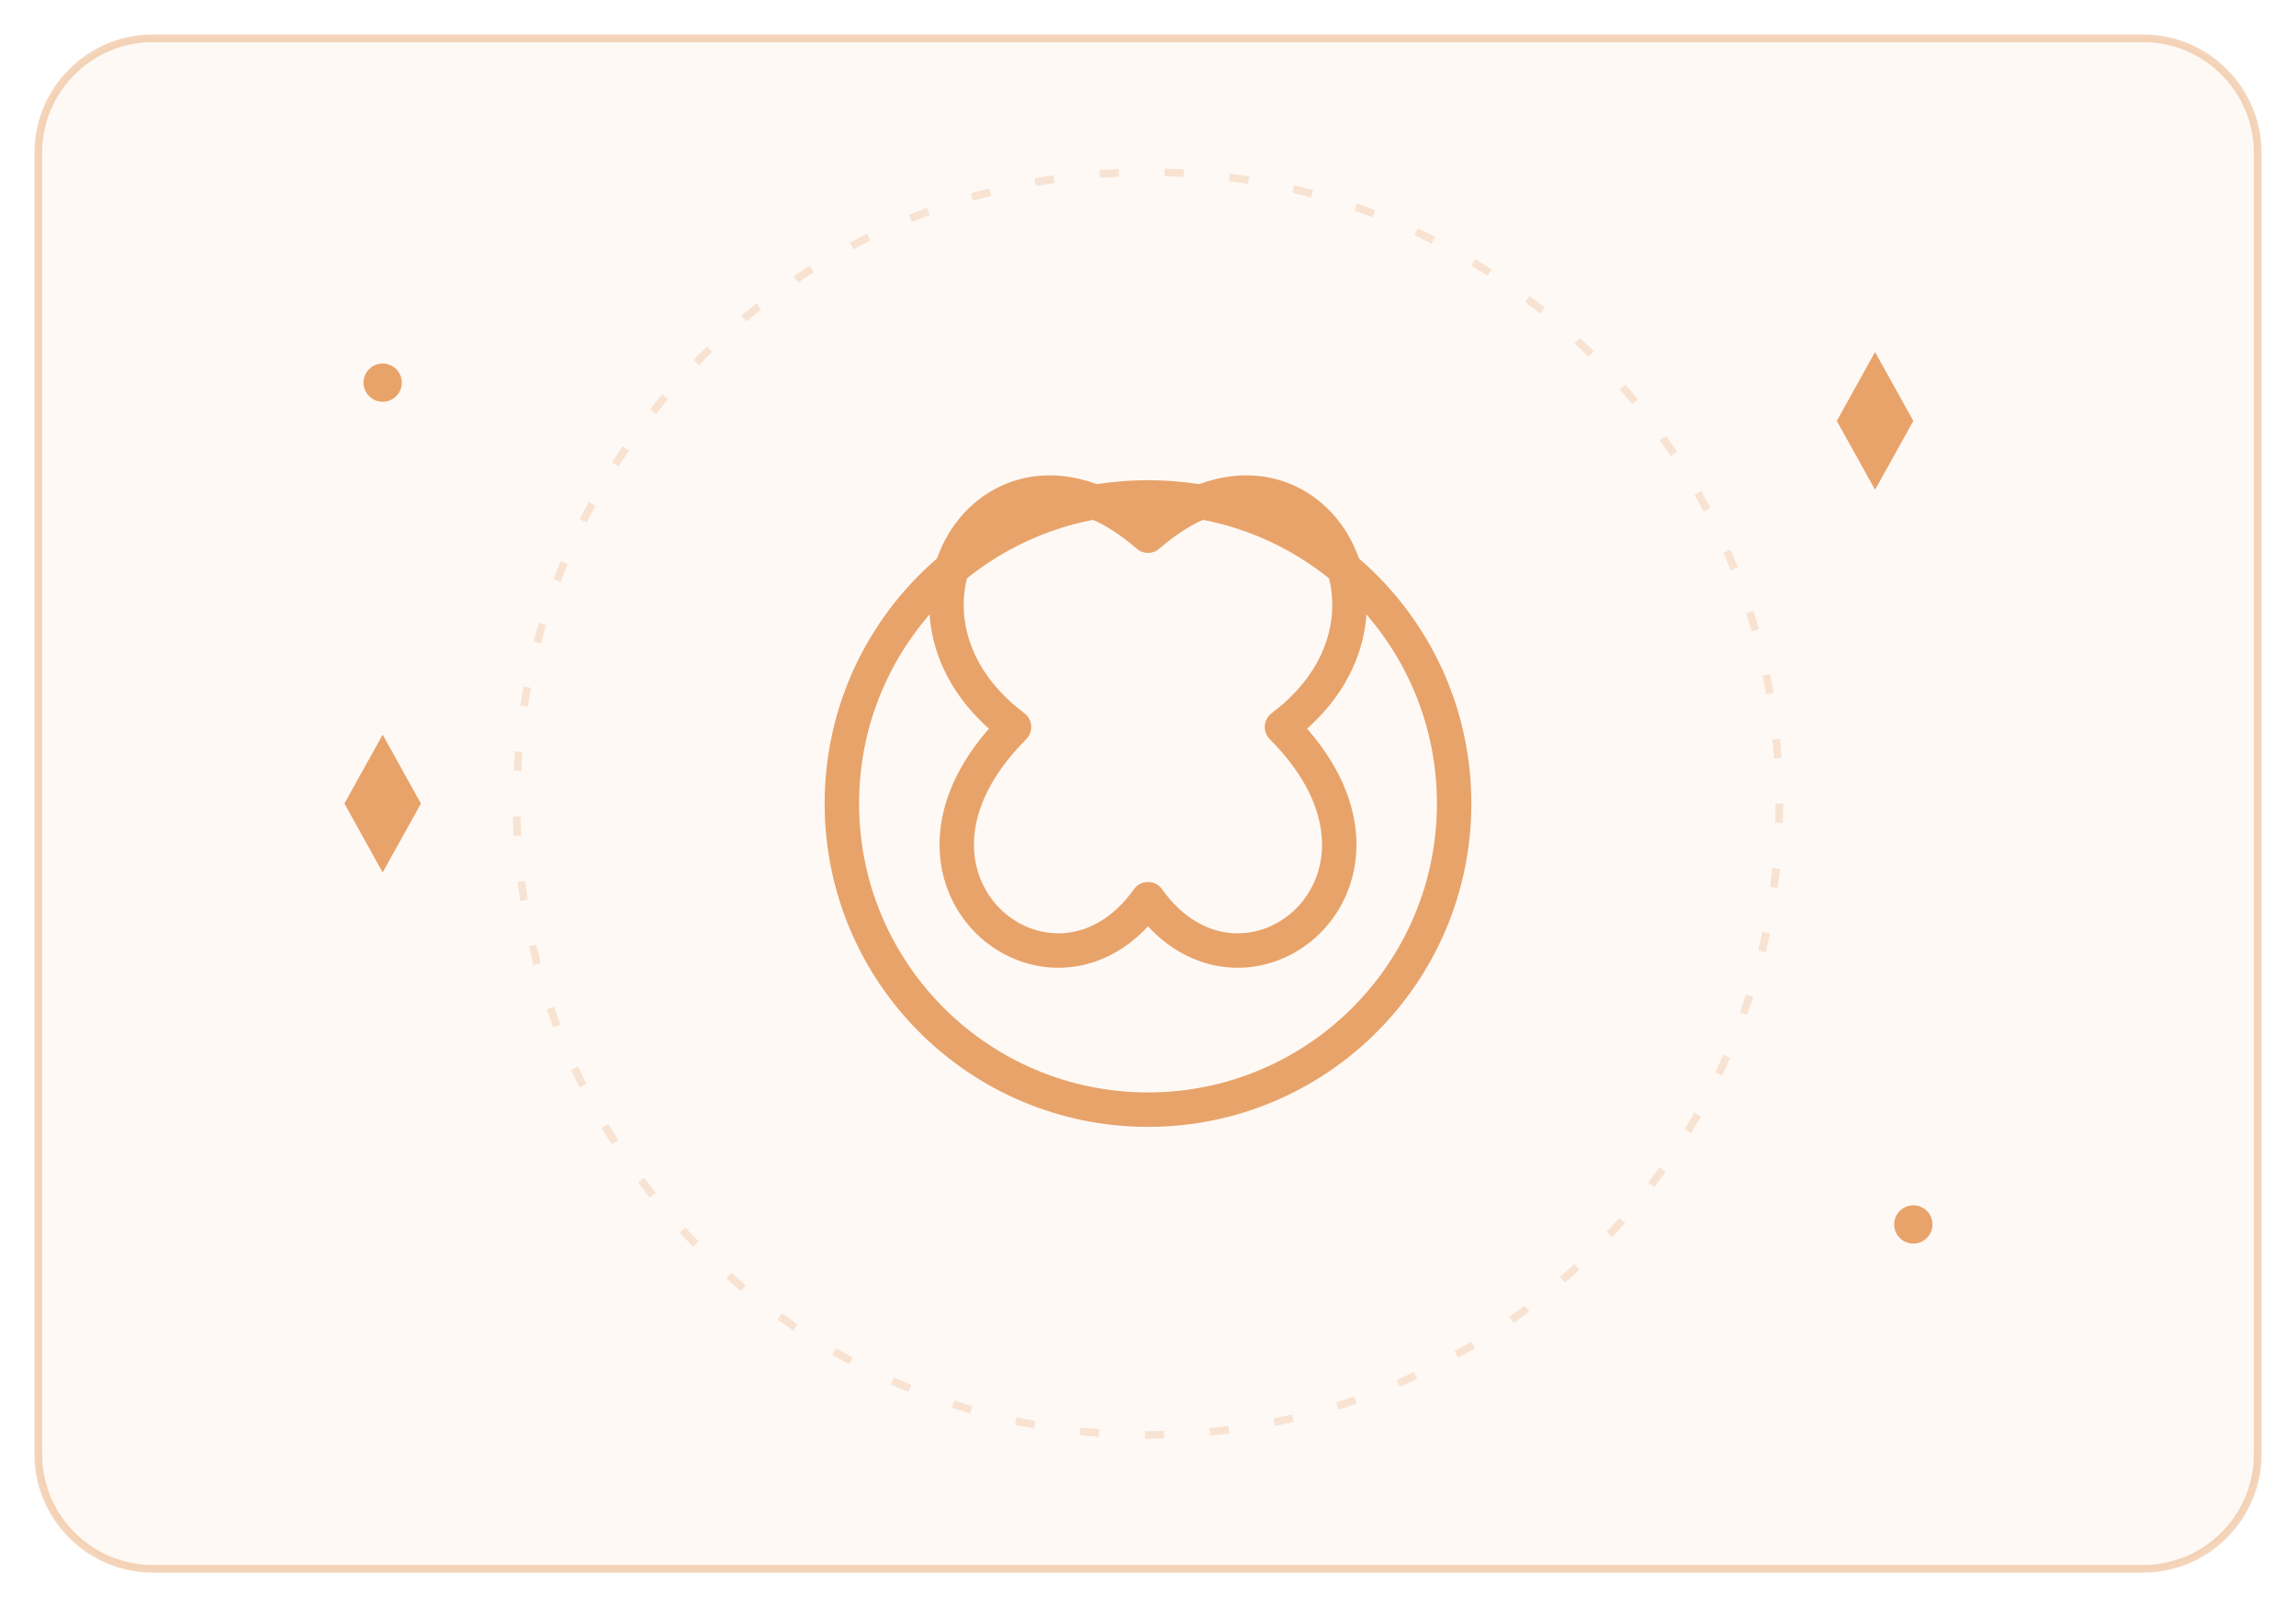
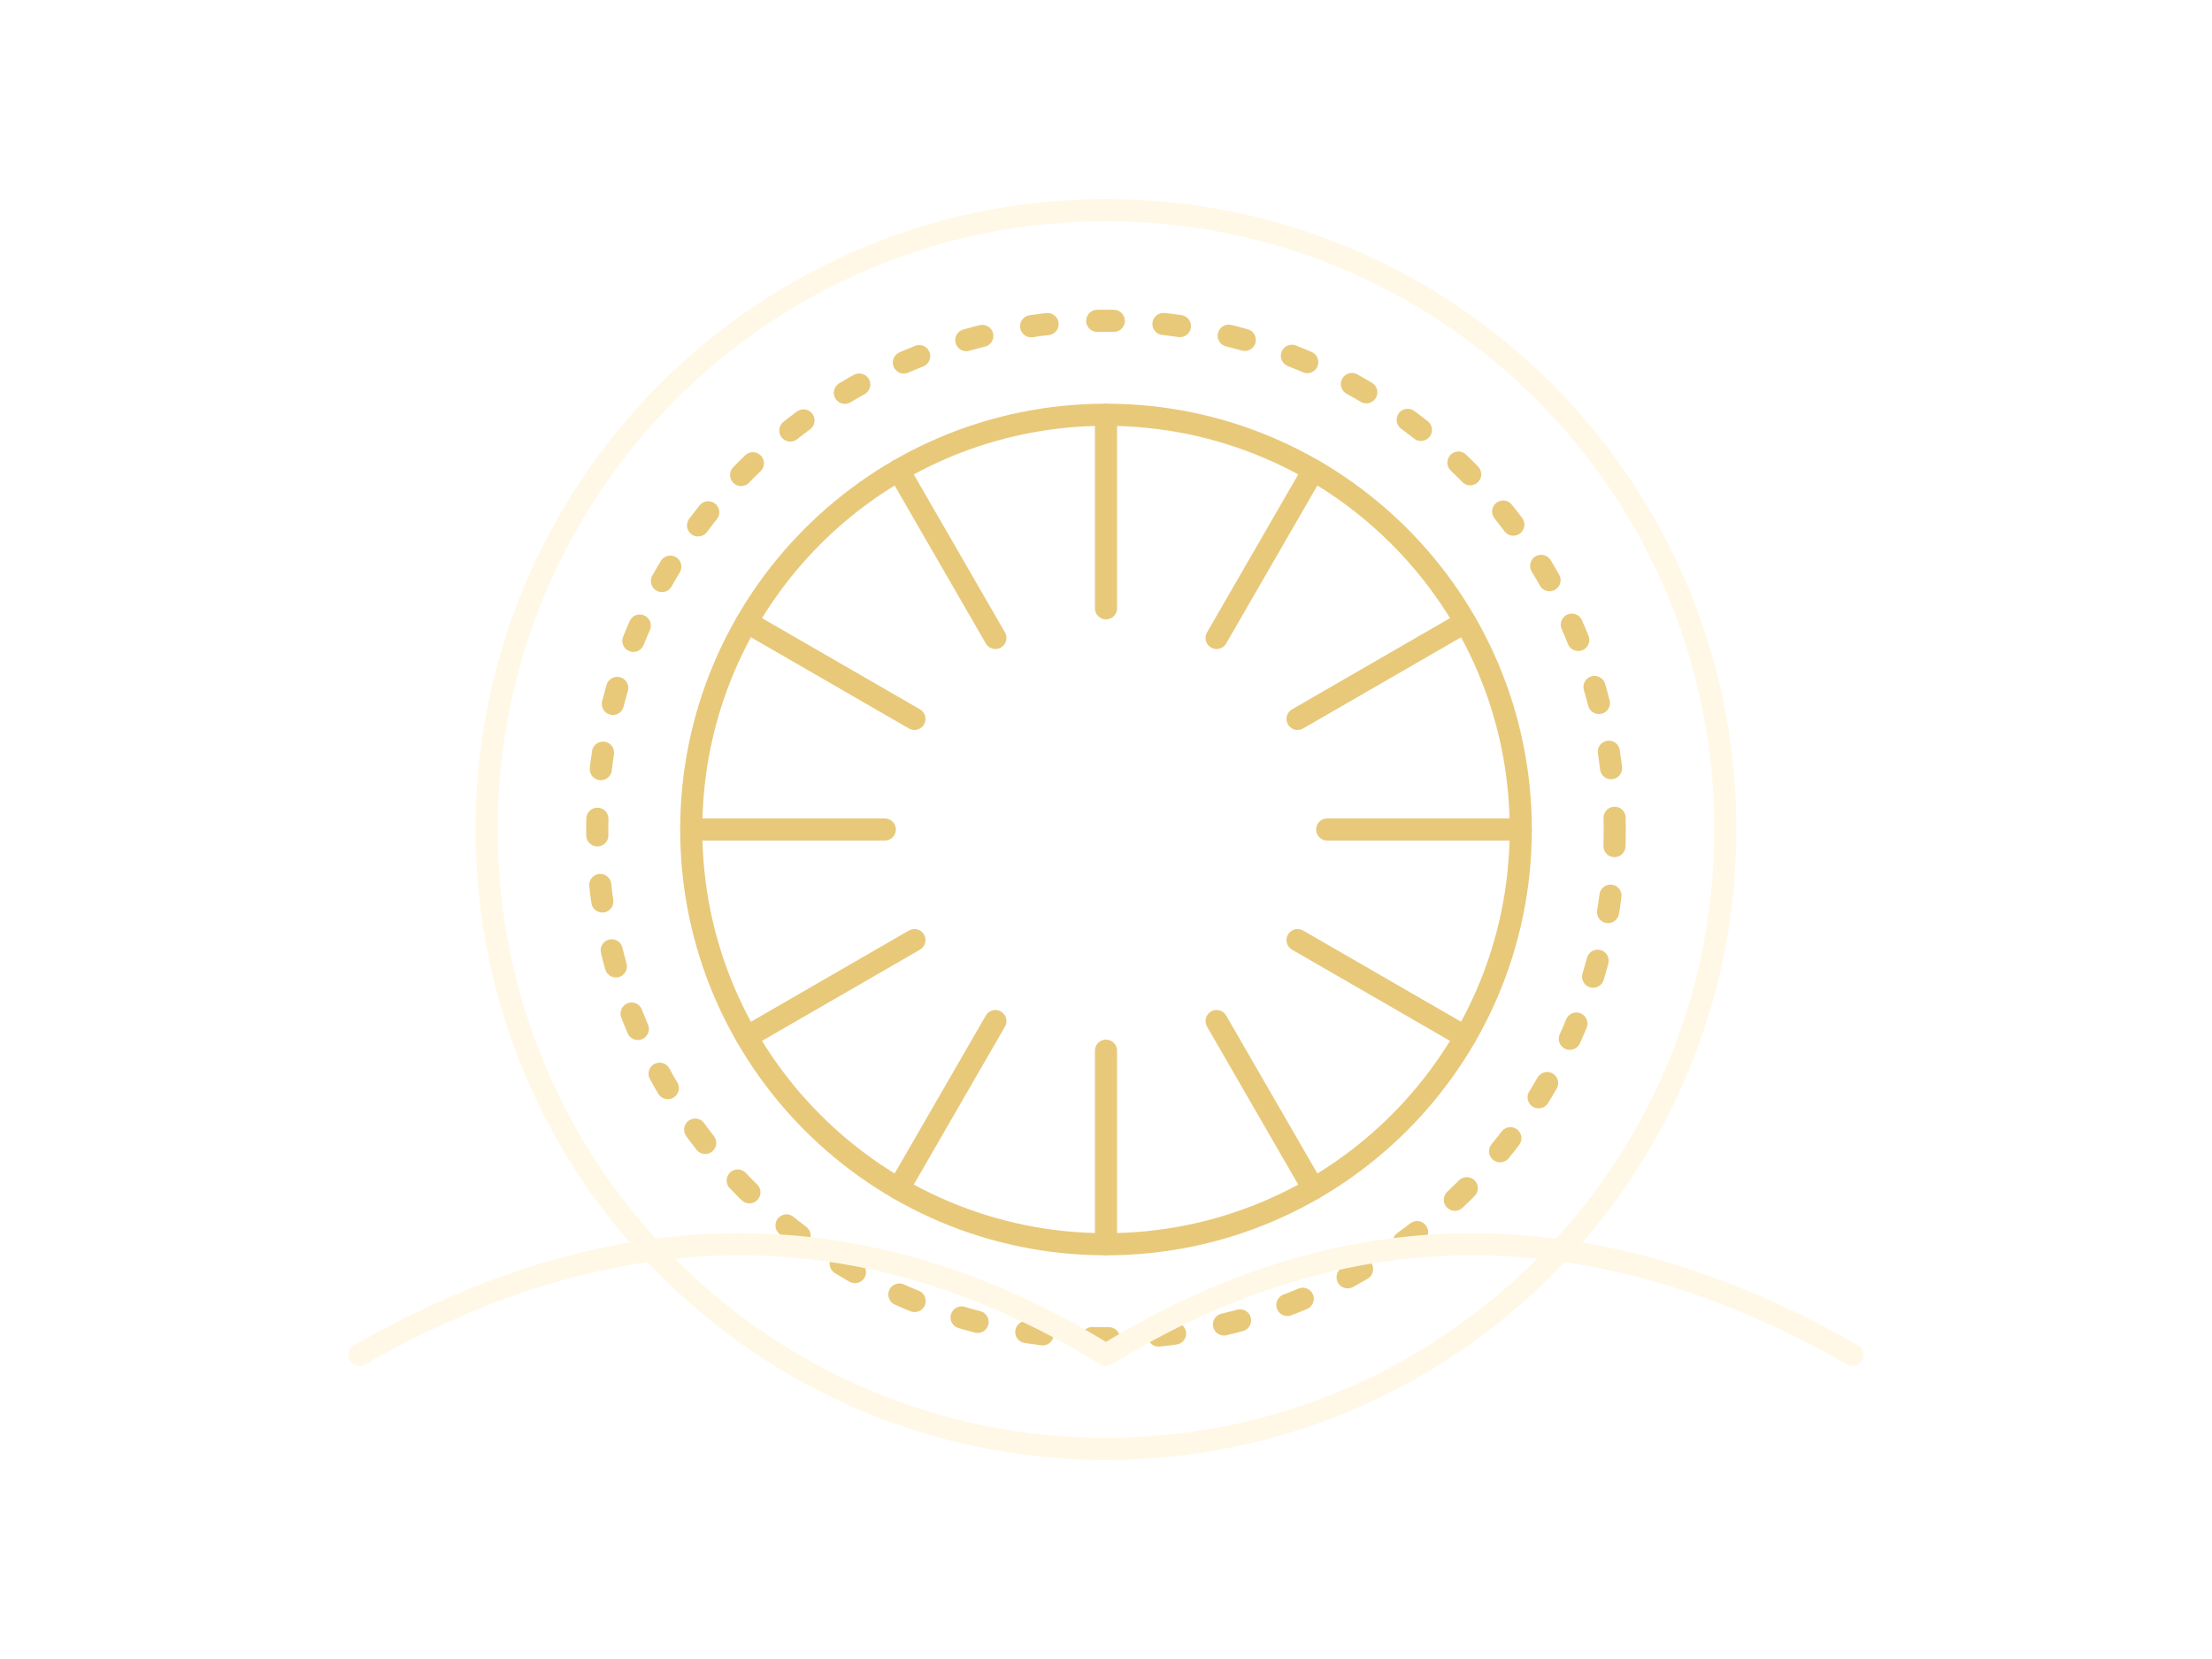
- <svg xmlns="http://www.w3.org/2000/svg" viewBox="0 0 600 420">
-   <rect x="10" y="10" width="580" height="400" rx="30" fill="#e8a36a" fill-opacity=".07" stroke="#e8a36a" stroke-opacity=".45" stroke-width="2" />
-   <circle cx="300" cy="210" r="165" fill="none" stroke="#e8a36a" stroke-opacity=".25" stroke-width="2" stroke-dasharray="5 12" />
-   <g fill="none" stroke="#e8a36a" stroke-width="9" stroke-linecap="round" stroke-linejoin="round">
-     <circle cx="300" cy="210" r="80" />
-     <path d="M300 140 C260 105 225 160 265 190 C225 230 275 270 300 235 C325 270 375 230 335 190 C375 160 340 105 300 140 Z" />
-   </g>
-   <g fill="#e8a36a">
-     <circle cx="100" cy="100" r="5" />
-     <circle cx="500" cy="320" r="5" />
-     <path d="M90 210 l10 -18 10 18 -10 18z M480 110 l10 -18 10 18 -10 18z" />
+ <svg xmlns="http://www.w3.org/2000/svg" viewBox="0 0 400 300">
+   <g transform="translate(200 150)" fill="none" stroke="#E8C97A" stroke-width="4" stroke-linecap="round" stroke-linejoin="round">
+     <circle r="112" stroke="#FFF8E7" />
+     <circle r="92" stroke-dasharray="3 9" />
+     <circle r="75" />
+     <path d="M0 -75V-40" transform="rotate(0)" />
+     <path d="M0 -75V-40" transform="rotate(30)" />
+     <path d="M0 -75V-40" transform="rotate(60)" />
+     <path d="M0 -75V-40" transform="rotate(90)" />
+     <path d="M0 -75V-40" transform="rotate(120)" />
+     <path d="M0 -75V-40" transform="rotate(150)" />
+     <path d="M0 -75V-40" transform="rotate(180)" />
+     <path d="M0 -75V-40" transform="rotate(210)" />
+     <path d="M0 -75V-40" transform="rotate(240)" />
+     <path d="M0 -75V-40" transform="rotate(270)" />
+     <path d="M0 -75V-40" transform="rotate(300)" />
+     <path d="M0 -75V-40" transform="rotate(330)" />
+     <path d="M-135 95Q-65 55 0 95Q65 55 135 95" stroke="#FFF8E7" />
  </g>
</svg>
